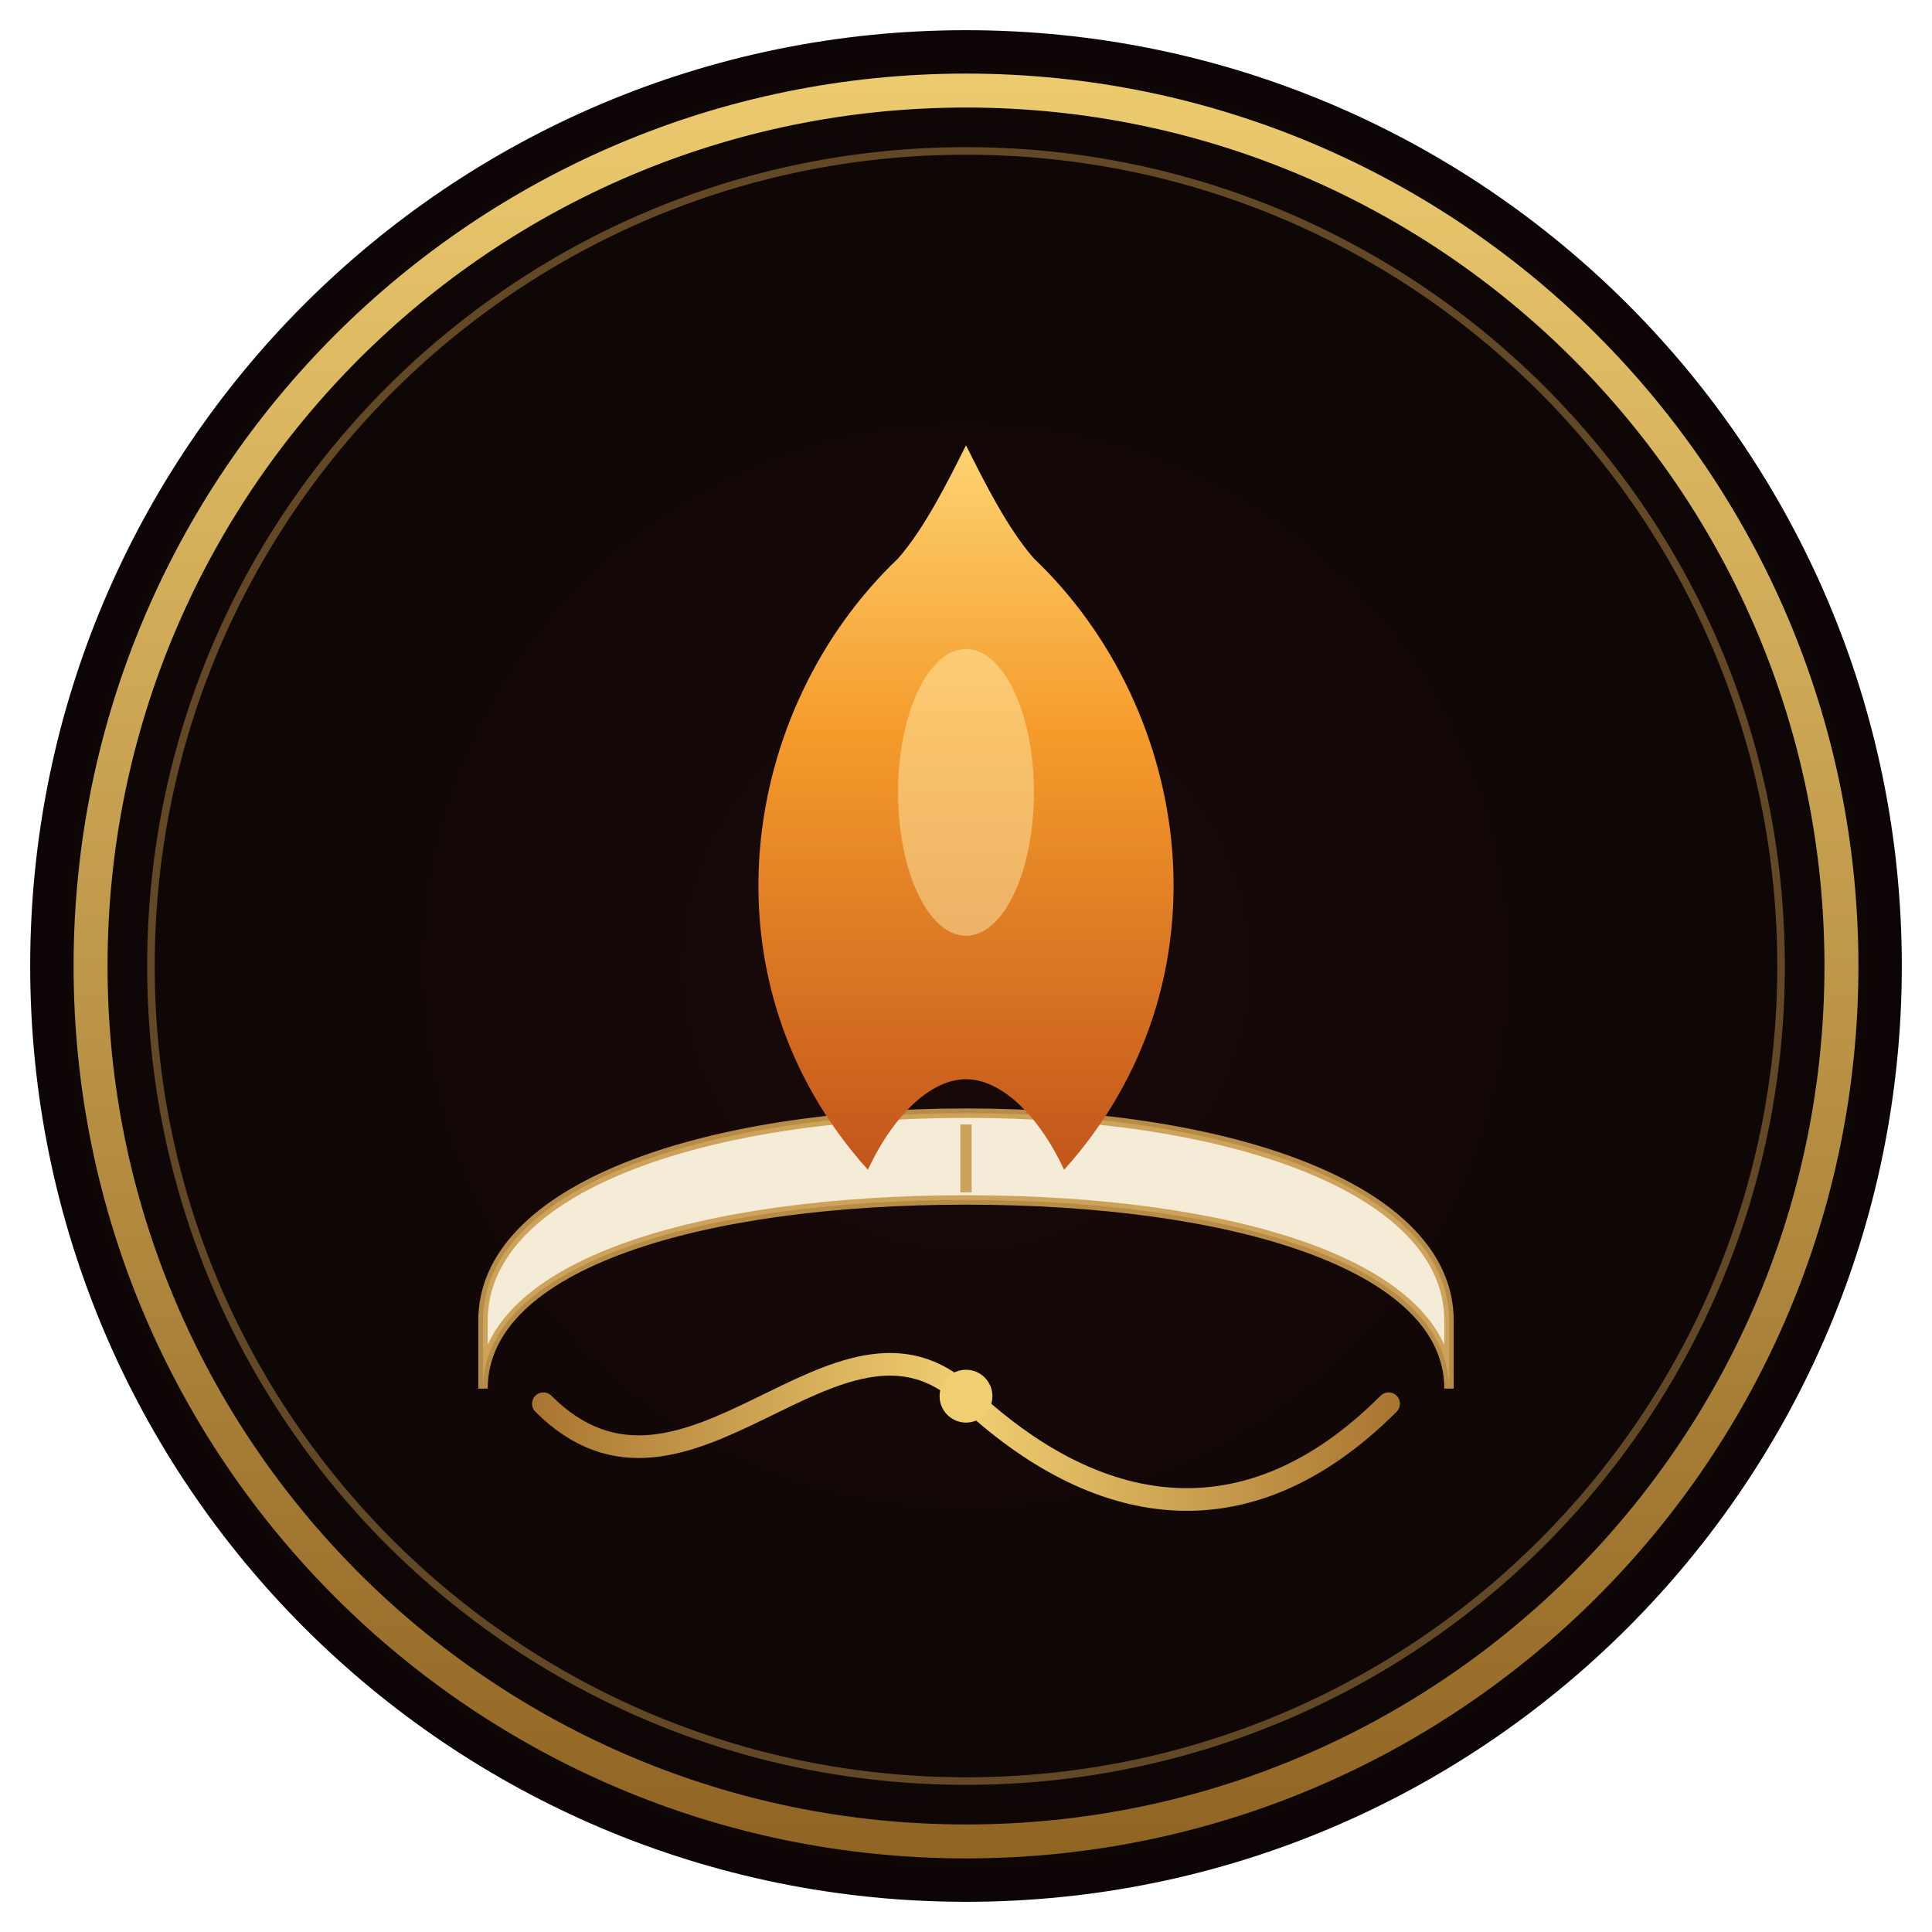
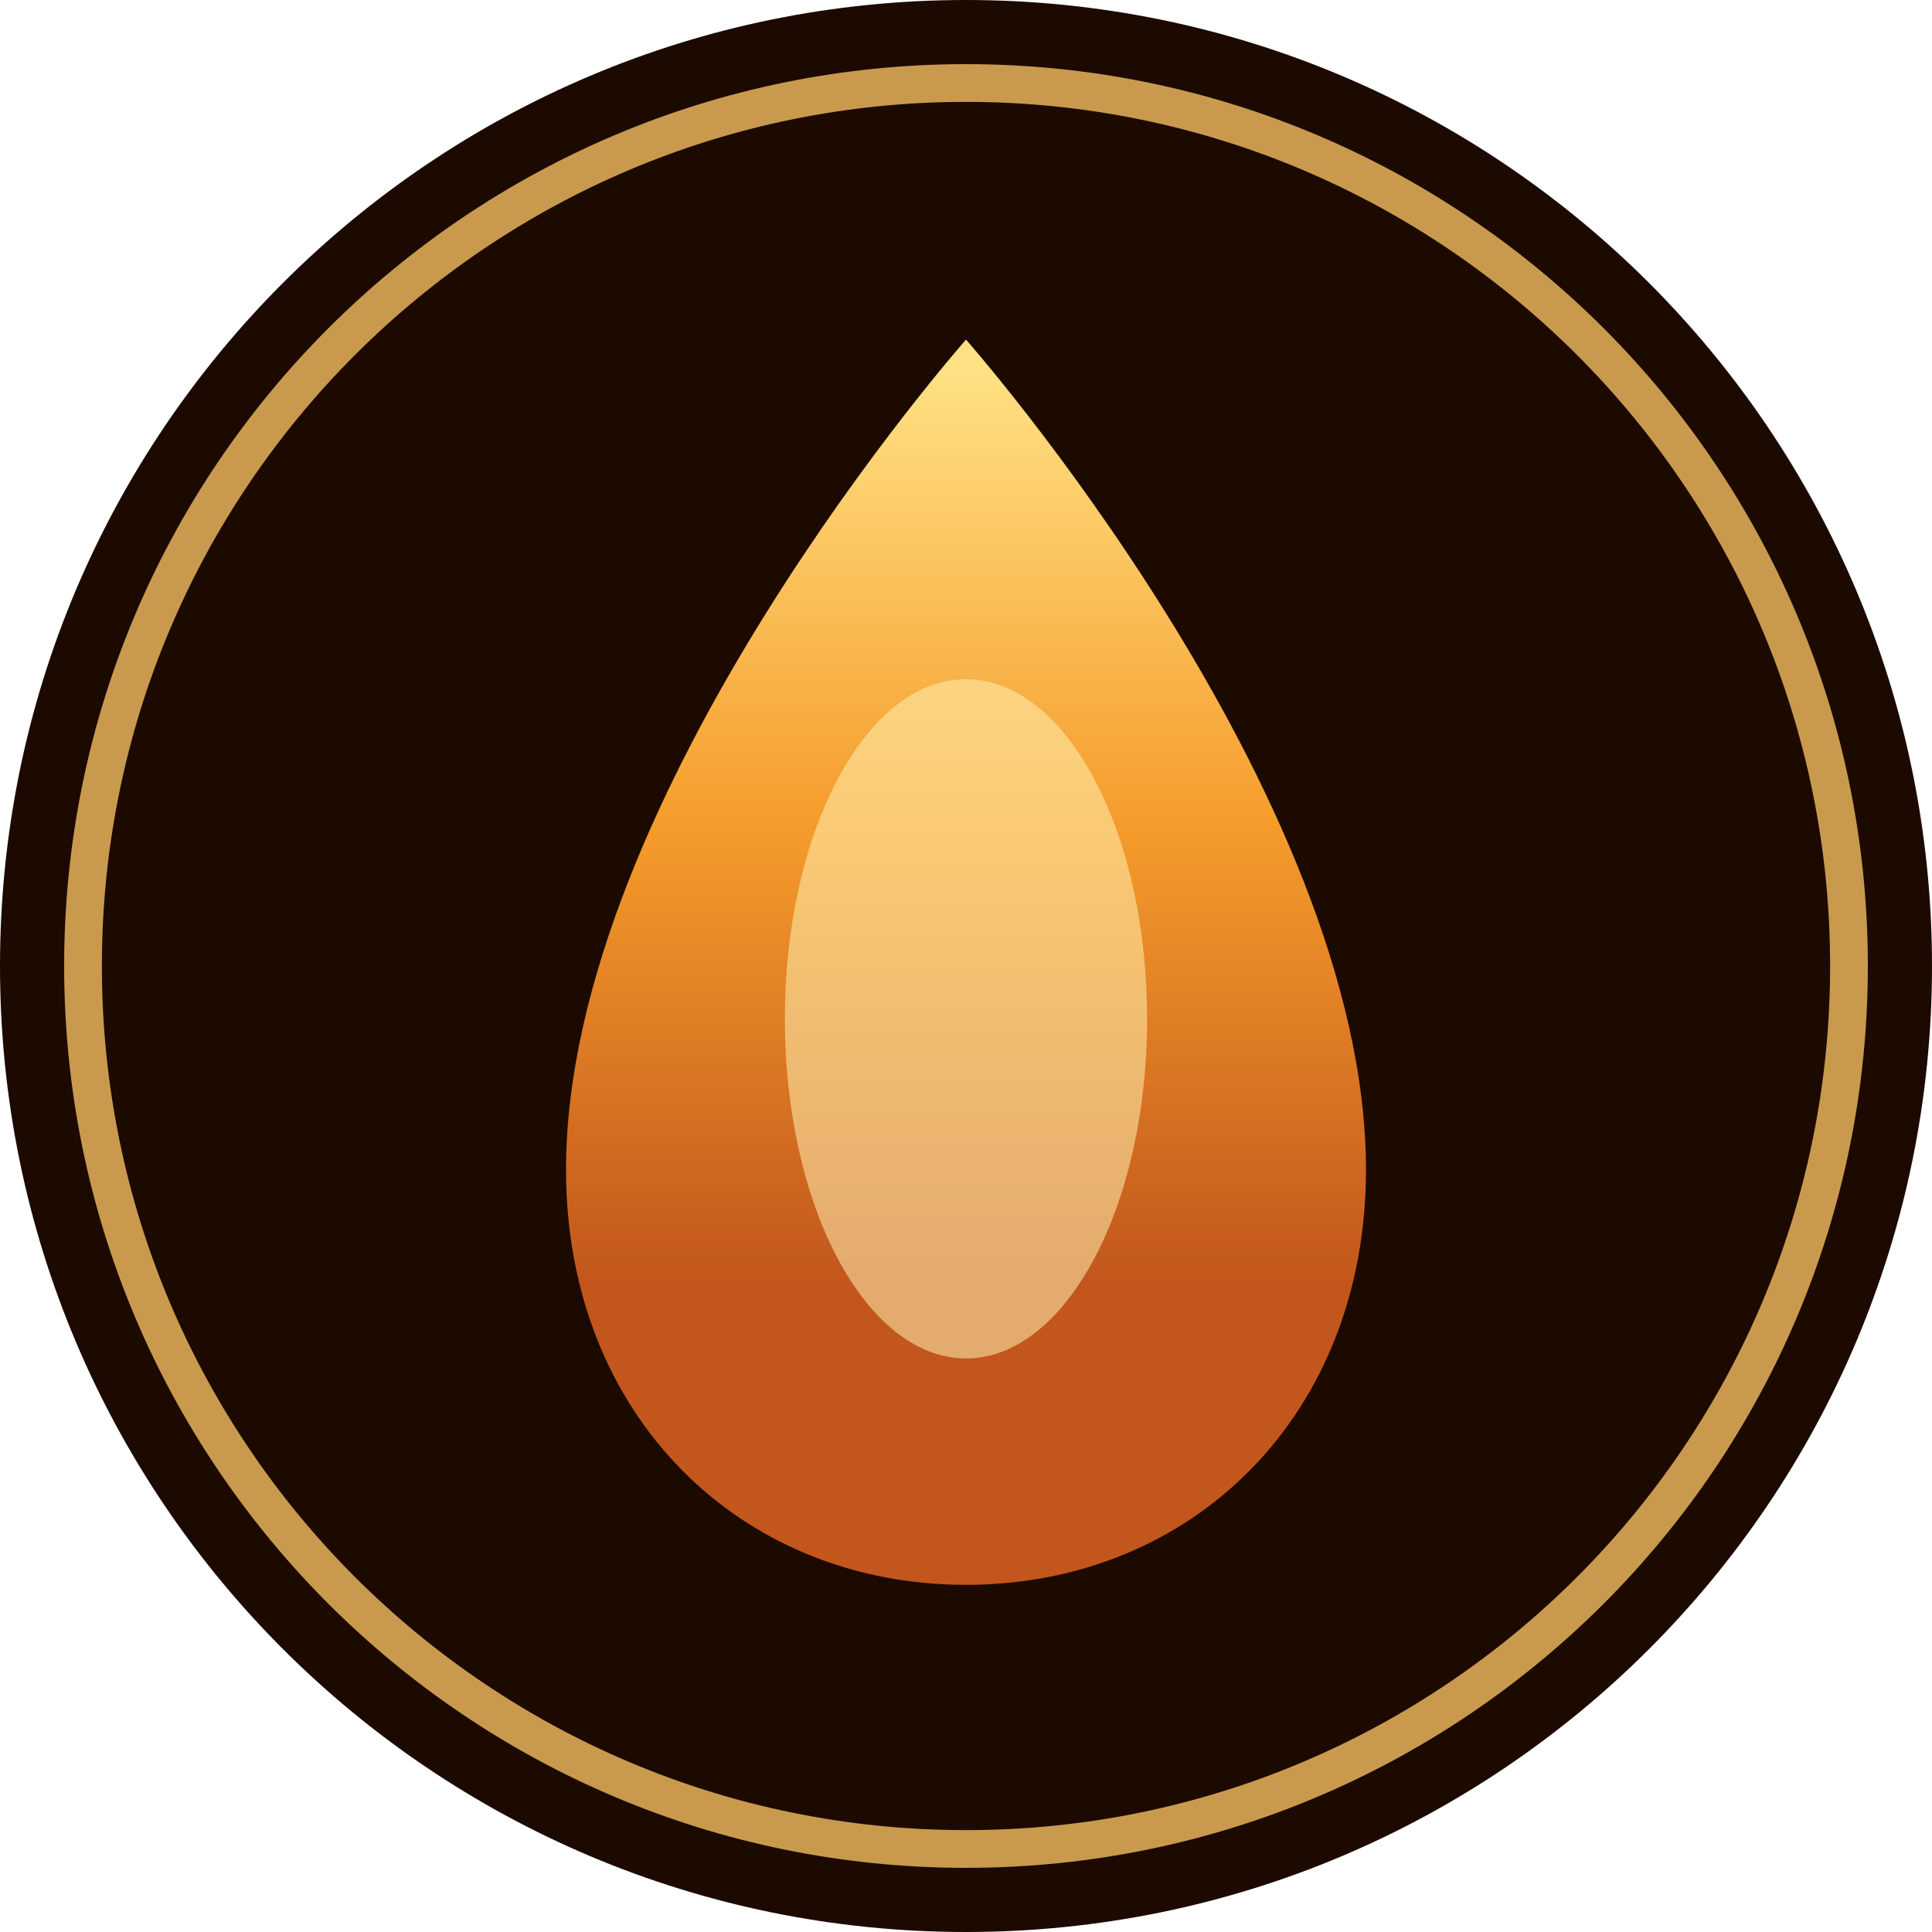
<svg xmlns="http://www.w3.org/2000/svg" viewBox="0 0 512 512">
  <defs>
-     <radialGradient id="bg" cx="50%" cy="50%" r="50%">
-       <stop offset="0%" stop-color="#1A0A0A" />
-       <stop offset="100%" stop-color="#0D0505" />
-     </radialGradient>
-     <linearGradient id="flame" x1="256" y1="100" x2="256" y2="310" gradientUnits="userSpaceOnUse">
+     <linearGradient id="flameFav" x1="256" y1="100" x2="256" y2="340" gradientUnits="userSpaceOnUse">
      <stop offset="0%" stop-color="#FFE082" />
-       <stop offset="45%" stop-color="#F59B2B" />
+       <stop offset="50%" stop-color="#F59B2B" />
      <stop offset="100%" stop-color="#C2561C" />
    </linearGradient>
-     <linearGradient id="thread" x1="140" y1="360" x2="372" y2="360" gradientUnits="userSpaceOnUse">
-       <stop offset="0%" stop-color="#A87430" />
-       <stop offset="50%" stop-color="#F0CF72" />
-       <stop offset="100%" stop-color="#A87430" />
-     </linearGradient>
-     <linearGradient id="ring" x1="256" y1="0" x2="256" y2="512" gradientUnits="userSpaceOnUse">
-       <stop offset="0%" stop-color="#F0CF72" />
-       <stop offset="100%" stop-color="#8C6020" />
-     </linearGradient>
  </defs>
-   <circle cx="256" cy="256" r="248" fill="url(#bg)" />
-   <circle cx="256" cy="256" r="232" fill="none" stroke="url(#ring)" stroke-width="9" />
-   <circle cx="256" cy="256" r="216" fill="none" stroke="#C99A4E" stroke-width="2" opacity="0.45" />
-   <path d="M 128 350            C 128 315 186 295 256 295            C 326 295 384 315 384 350            L 384 368            C 384 335 326 318 256 318            C 186 318 128 335 128 368            Z" fill="#F5ECD7" stroke="#C99A4E" stroke-width="2.5" stroke-opacity="0.9" />
-   <line x1="256" y1="298" x2="256" y2="316" stroke="#C99A4E" stroke-width="3" opacity="0.9" />
-   <path d="M 230 310            C 185 260 196 188 238 148            C 245 140 251 128 256 118            C 261 128 267 140 274 148            C 316 188 327 260 282 310            C 275 295 265 286 256 286            C 247 286 237 295 230 310            Z" fill="url(#flame)" />
-   <ellipse cx="256" cy="210" rx="18" ry="38" fill="#FFF3B8" opacity="0.45" />
-   <path d="M 144 372            C 182 410 222 338 256 370            C 290 402 330 410 368 372" fill="none" stroke="url(#thread)" stroke-width="6" stroke-linecap="round" />
-   <circle cx="256" cy="370" r="7" fill="#F0CF72" />
+   <circle cx="256" cy="256" r="256" fill="#1C0A00" />
+   <circle cx="256" cy="256" r="234" fill="none" stroke="#C99A4E" stroke-width="10" />
+   <path d="M 256 90            C 256 90 150 210 150 310            C 150 375 196 420 256 420            C 316 420 362 375 362 310            C 362 210 256 90 256 90 Z" fill="url(#flameFav)" />
+   <ellipse cx="256" cy="270" rx="48" ry="90" fill="#FFF0B0" opacity="0.55" />
</svg>
